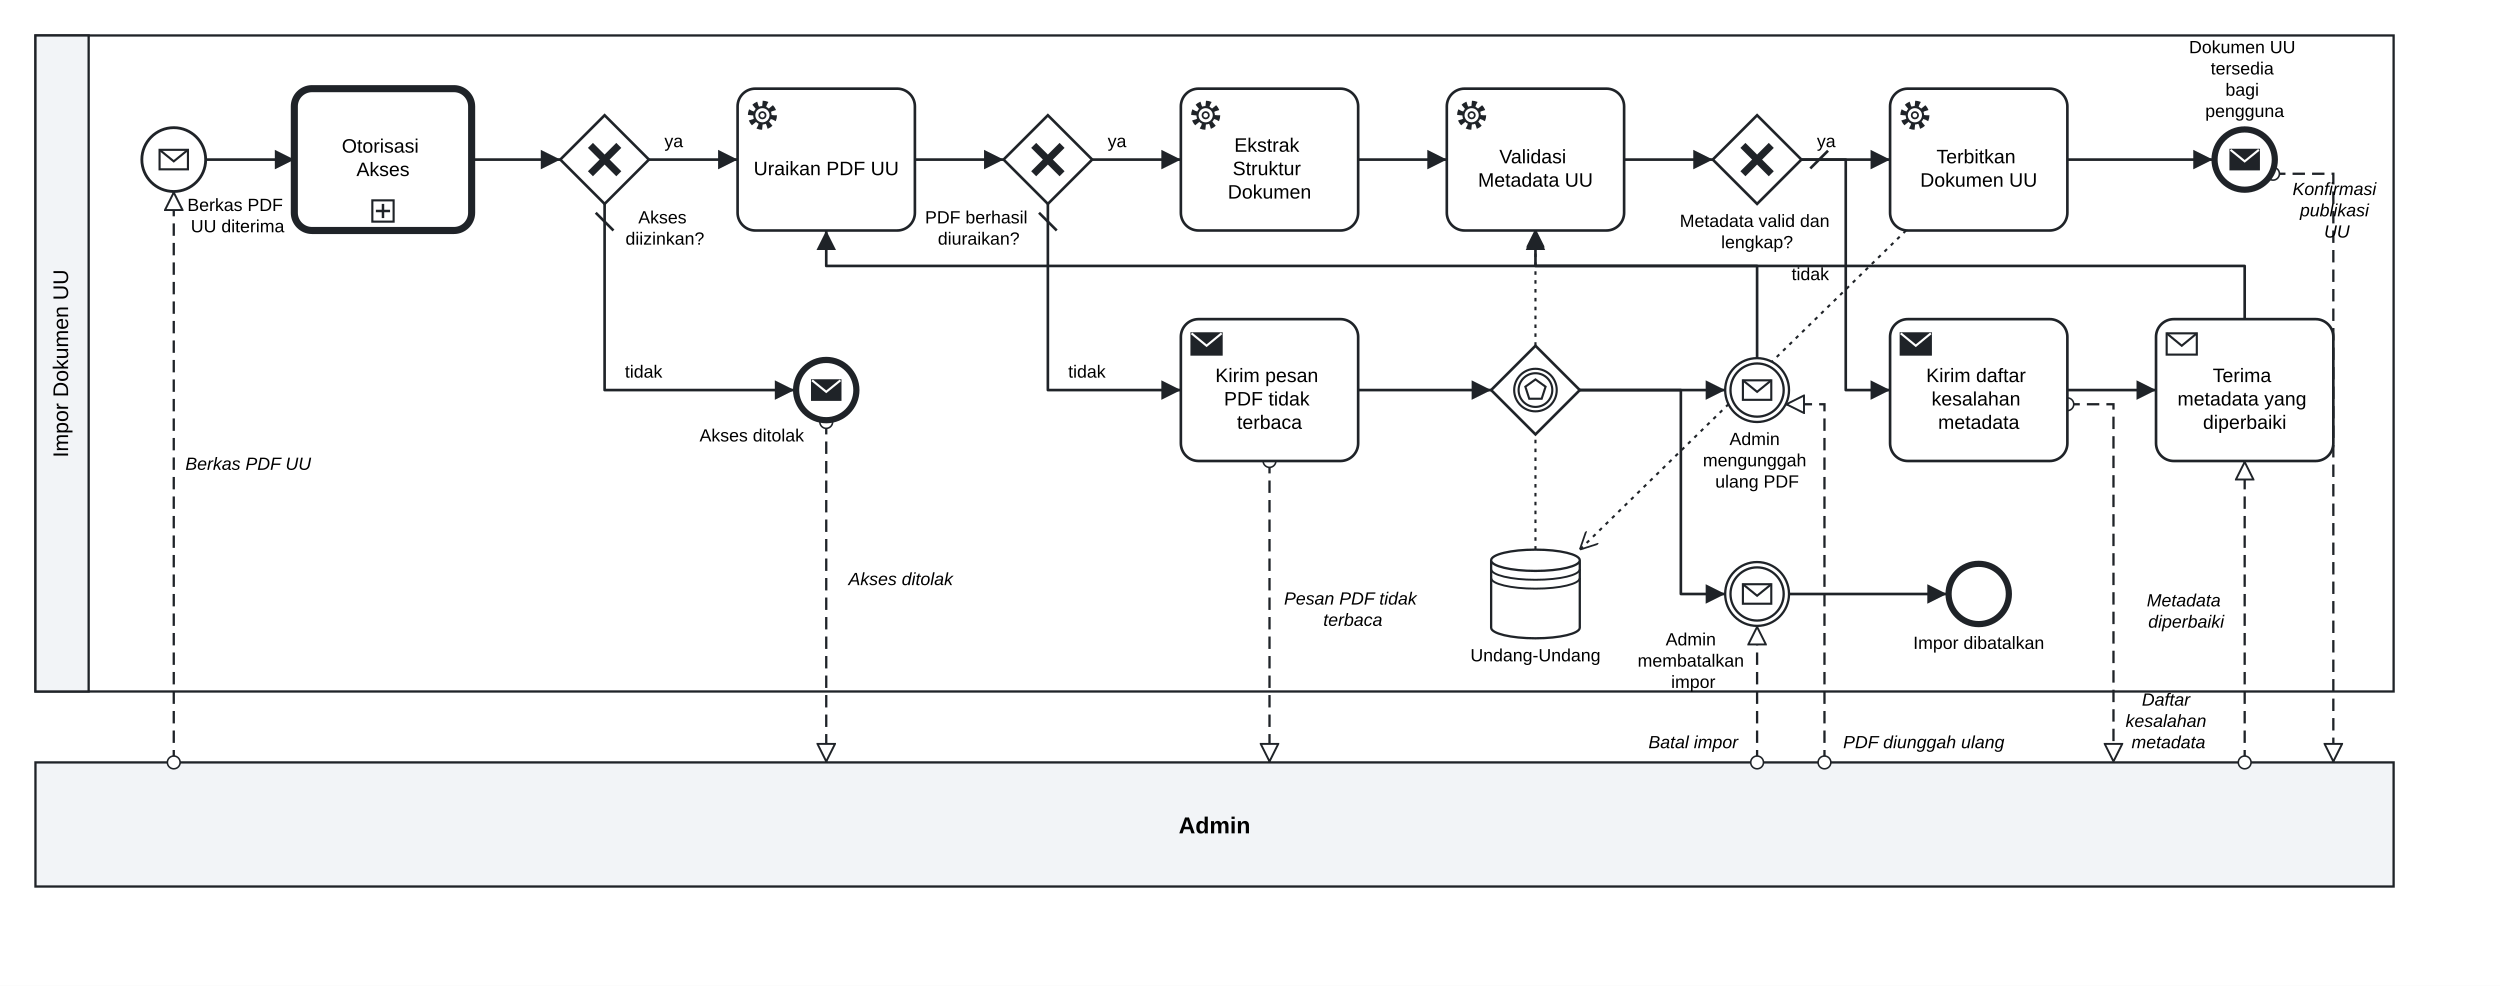
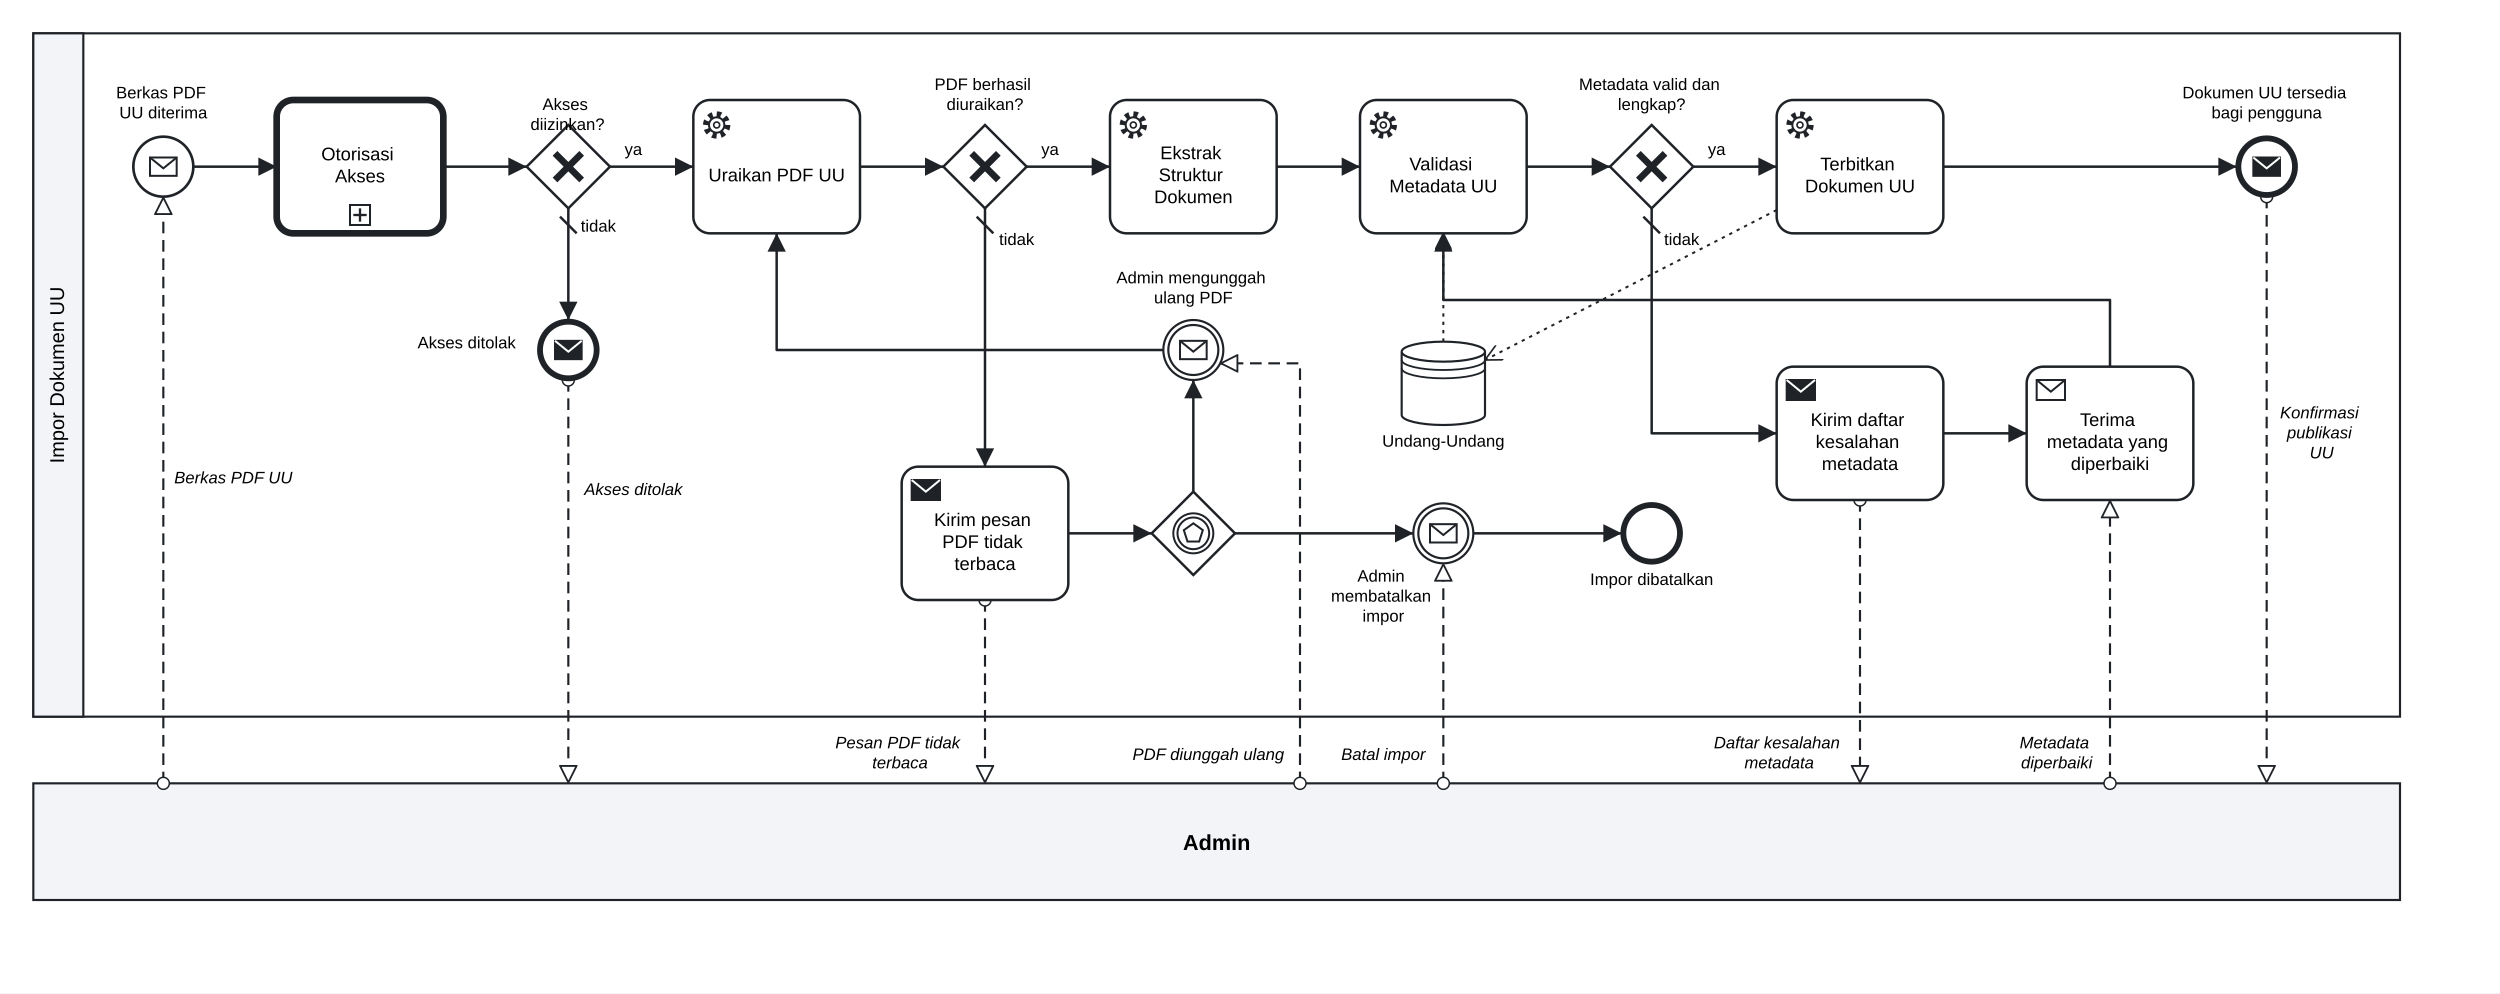
- <svg xmlns="http://www.w3.org/2000/svg" viewBox="-20 -20 1410 556" width="1410" height="556" font-family="Arial, Helvetica, sans-serif" role="img" aria-labelledby="tok-title tok-desc">
+ <svg xmlns="http://www.w3.org/2000/svg" viewBox="140 60 1500 596" width="1500" height="596" font-family="Arial, Helvetica, sans-serif" role="img" aria-labelledby="tok-title tok-desc">
  <defs>
    <marker id="seqEnd" viewBox="0 0 10 10" refX="10" refY="5" markerUnits="userSpaceOnUse" markerWidth="11" markerHeight="11" orient="auto">
      <path d="M0,0 L10,5 L0,10 z" fill="#1f2328" />
    </marker>
    <marker id="msgEnd" viewBox="0 0 10 10" refX="10" refY="5" markerUnits="userSpaceOnUse" markerWidth="11" markerHeight="11" orient="auto">
      <path d="M0.5,0.5 L9.5,5 L0.5,9.5 z" fill="#fff" stroke="#1f2328" />
    </marker>
    <marker id="msgStart" viewBox="0 0 10 10" refX="5" refY="5" markerUnits="userSpaceOnUse" markerWidth="9" markerHeight="9">
      <circle cx="5" cy="5" r="4" fill="#fff" stroke="#1f2328" />
    </marker>
    <marker id="assocEnd" viewBox="0 0 10 10" refX="10" refY="5" markerUnits="userSpaceOnUse" markerWidth="10" markerHeight="10" orient="auto">
      <path d="M0,0 L10,5 L0,10" fill="none" stroke="#1f2328" />
    </marker>
  </defs>
-   <rect x="-20" y="-20" width="1410" height="556" fill="#fff" />
-   <rect x="0.0" y="0.0" width="1330.0" height="370.0" fill="#fff" stroke="#1f2328" stroke-width="1.3" />
-   <rect x="0.0" y="0.0" width="30" height="370.0" fill="#f2f4f7" stroke="#1f2328" stroke-width="1.3" />
-   <g transform="rotate(-90 15.0 185.0)">
-     <text x="15.0" y="185.0" font-size="12" text-anchor="middle" dominant-baseline="middle" transform="translate(0 0.0)">Impor Dokumen UU</text>
+   <rect x="140" y="60" width="1500" height="596" fill="#fff" />
+   <rect x="160.0" y="80.0" width="1420.0" height="410.0" fill="#fff" stroke="#1f2328" stroke-width="1.3" />
+   <rect x="160.0" y="80.0" width="30" height="410.0" fill="#f2f4f7" stroke="#1f2328" stroke-width="1.3" />
+   <g transform="rotate(-90 175.0 285.0)">
+     <text x="175.0" y="285.0" font-size="12" text-anchor="middle" dominant-baseline="middle" transform="translate(0 0.0)">Impor Dokumen UU</text>
  </g>
-   <rect x="0.0" y="410.0" width="1330.0" height="70.0" fill="#f2f4f7" stroke="#1f2328" stroke-width="1.3" />
-   <text x="665.0" y="450.0" font-size="13" text-anchor="middle" font-weight="bold">
-     <tspan x="665.0" dy="0.0">Admin</tspan>
-   </text>
-   <polyline points="78.0,410.0 78.0,88.0" fill="none" stroke="#1f2328" stroke-width="1.3" stroke-dasharray="7 4" marker-start="url(#msgStart)" marker-end="url(#msgEnd)" />
-   <polyline points="446.0,218.0 446.0,410.0" fill="none" stroke="#1f2328" stroke-width="1.3" stroke-dasharray="7 4" marker-start="url(#msgStart)" marker-end="url(#msgEnd)" />
-   <polyline points="696.0,240.0 696.0,410.0" fill="none" stroke="#1f2328" stroke-width="1.3" stroke-dasharray="7 4" marker-start="url(#msgStart)" marker-end="url(#msgEnd)" />
-   <polyline points="1009.0,410.0 1009.0,208.0 987.0,208.0" fill="none" stroke="#1f2328" stroke-width="1.3" stroke-dasharray="7 4" marker-start="url(#msgStart)" marker-end="url(#msgEnd)" />
-   <polyline points="971.0,410.0 971.0,333.0" fill="none" stroke="#1f2328" stroke-width="1.3" stroke-dasharray="7 4" marker-start="url(#msgStart)" marker-end="url(#msgEnd)" />
-   <polyline points="1146.0,208.0 1172.0,208.0 1172.0,410.0" fill="none" stroke="#1f2328" stroke-width="1.3" stroke-dasharray="7 4" marker-start="url(#msgStart)" marker-end="url(#msgEnd)" />
-   <polyline points="1246.0,410.0 1246.0,240.0" fill="none" stroke="#1f2328" stroke-width="1.3" stroke-dasharray="7 4" marker-start="url(#msgStart)" marker-end="url(#msgEnd)" />
-   <polyline points="1262.0,78.0 1296.0,78.0 1296.0,410.0" fill="none" stroke="#1f2328" stroke-width="1.3" stroke-dasharray="7 4" marker-start="url(#msgStart)" marker-end="url(#msgEnd)" />
-   <polyline points="846.0,290.0 846.0,110.0" fill="none" stroke="#1f2328" stroke-width="1.2" stroke-dasharray="2 3" marker-end="url(#assocEnd)" />
-   <polyline points="1055.0,110.0 871.0,290.0" fill="none" stroke="#1f2328" stroke-width="1.2" stroke-dasharray="2 3" marker-end="url(#assocEnd)" />
-   <polyline points="96.0,70.0 146.0,70.0" fill="none" stroke="#1f2328" stroke-width="1.5" stroke-linejoin="round" marker-end="url(#seqEnd)" />
-   <polyline points="246.0,70.0 296.0,70.0" fill="none" stroke="#1f2328" stroke-width="1.5" stroke-linejoin="round" marker-end="url(#seqEnd)" />
-   <polyline points="346.0,70.0 396.0,70.0" fill="none" stroke="#1f2328" stroke-width="1.5" stroke-linejoin="round" marker-end="url(#seqEnd)" />
-   <polyline points="321.0,95.0 321.0,200.0 428.0,200.0" fill="none" stroke="#1f2328" stroke-width="1.5" stroke-linejoin="round" marker-end="url(#seqEnd)" />
-   <line x1="316.0" y1="100.0" x2="326.0" y2="110.0" stroke="#1f2328" stroke-width="1.5" />
-   <polyline points="496.0,70.0 546.0,70.0" fill="none" stroke="#1f2328" stroke-width="1.5" stroke-linejoin="round" marker-end="url(#seqEnd)" />
-   <polyline points="596.0,70.0 646.0,70.0" fill="none" stroke="#1f2328" stroke-width="1.5" stroke-linejoin="round" marker-end="url(#seqEnd)" />
-   <polyline points="571.0,95.0 571.0,200.0 646.0,200.0" fill="none" stroke="#1f2328" stroke-width="1.5" stroke-linejoin="round" marker-end="url(#seqEnd)" />
-   <line x1="566.0" y1="100.0" x2="576.0" y2="110.0" stroke="#1f2328" stroke-width="1.5" />
-   <polyline points="746.0,200.0 821.0,200.0" fill="none" stroke="#1f2328" stroke-width="1.5" stroke-linejoin="round" marker-end="url(#seqEnd)" />
-   <polyline points="871.0,200.0 953.0,200.0" fill="none" stroke="#1f2328" stroke-width="1.5" stroke-linejoin="round" marker-end="url(#seqEnd)" />
-   <polyline points="871.0,200.0 928.0,200.0 928.0,315.0 953.0,315.0" fill="none" stroke="#1f2328" stroke-width="1.5" stroke-linejoin="round" marker-end="url(#seqEnd)" />
-   <polyline points="971.0,182.0 971.0,130.0 446.0,130.0 446.0,110.0" fill="none" stroke="#1f2328" stroke-width="1.5" stroke-linejoin="round" marker-end="url(#seqEnd)" />
-   <polyline points="989.0,315.0 1078.0,315.0" fill="none" stroke="#1f2328" stroke-width="1.5" stroke-linejoin="round" marker-end="url(#seqEnd)" />
-   <polyline points="746.0,70.0 796.0,70.0" fill="none" stroke="#1f2328" stroke-width="1.5" stroke-linejoin="round" marker-end="url(#seqEnd)" />
-   <polyline points="896.0,70.0 946.0,70.0" fill="none" stroke="#1f2328" stroke-width="1.5" stroke-linejoin="round" marker-end="url(#seqEnd)" />
-   <polyline points="996.0,70.0 1046.0,70.0" fill="none" stroke="#1f2328" stroke-width="1.5" stroke-linejoin="round" marker-end="url(#seqEnd)" />
-   <polyline points="996.0,70.0 1021.0,70.0 1021.0,200.0 1046.0,200.0" fill="none" stroke="#1f2328" stroke-width="1.5" stroke-linejoin="round" marker-end="url(#seqEnd)" />
-   <line x1="1001.0" y1="75.0" x2="1011.0" y2="65.0" stroke="#1f2328" stroke-width="1.5" />
-   <polyline points="1146.0,200.0 1196.0,200.0" fill="none" stroke="#1f2328" stroke-width="1.5" stroke-linejoin="round" marker-end="url(#seqEnd)" />
-   <polyline points="1246.0,160.0 1246.0,130.0 846.0,130.0 846.0,110.0" fill="none" stroke="#1f2328" stroke-width="1.5" stroke-linejoin="round" marker-end="url(#seqEnd)" />
-   <polyline points="1146.0,70.0 1228.0,70.0" fill="none" stroke="#1f2328" stroke-width="1.5" stroke-linejoin="round" marker-end="url(#seqEnd)" />
-   <circle cx="78.0" cy="70.0" r="18" fill="#fff" stroke="#1f2328" stroke-width="1.6" />
-   <rect x="70.0" y="64.5" width="16" height="11" fill="#fff" stroke="#1f2328" stroke-width="1.2" />
-   <polyline points="70.0,64.5 78.0,71.0 86.0,64.5" fill="none" stroke="#1f2328" stroke-width="1.2" />
-   <rect x="146.0" y="30.0" width="100.0" height="80.0" rx="10" fill="#fff" stroke="#1f2328" stroke-width="4" />
-   <text x="196.0" y="66.1" font-size="11" text-anchor="middle">
-     <tspan x="196.0" dy="0.0">Otorisasi</tspan>
-     <tspan x="196.0" dy="13.2">Akses</tspan>
-   </text>
-   <rect x="190.0" y="93.0" width="12" height="12" fill="#fff" stroke="#1f2328" stroke-width="1.2" />
-   <path d="M192.0,99.0 h8 M196.0,95.0 v8" stroke="#1f2328" stroke-width="1.4" />
-   <polygon points="321.0,45.0 346.0,70.0 321.0,95.0 296.0,70.0" fill="#fff" stroke="#1f2328" stroke-width="1.5" />
-   <path d="M313.0,62.0 L329.0,78.0 M329.0,62.0 L313.0,78.0" stroke="#1f2328" stroke-width="4" />
-   <circle cx="446.0" cy="200.0" r="17" fill="#fff" stroke="#1f2328" stroke-width="3.5" />
-   <rect x="438.0" y="194.5" width="16" height="11" fill="#1f2328" stroke="#1f2328" stroke-width="1.2" />
-   <polyline points="438.0,194.5 446.0,201.0 454.0,194.5" fill="none" stroke="#fff" stroke-width="1.2" />
-   <rect x="396.0" y="30.0" width="100.0" height="80.0" rx="10" fill="#fff" stroke="#1f2328" stroke-width="1.5" />
-   <circle cx="410.0" cy="45.0" r="6.5" fill="none" stroke="#1f2328" stroke-width="3.4" stroke-dasharray="2.6 2.5" />
-   <circle cx="410.0" cy="45.0" r="4.6" fill="#fff" stroke="#1f2328" stroke-width="1.2" />
-   <circle cx="410.0" cy="45.0" r="1.8" fill="none" stroke="#1f2328" stroke-width="1" />
-   <text x="446.0" y="78.8" font-size="11" text-anchor="middle">
-     <tspan x="446.0" dy="0.0">Uraikan PDF UU</tspan>
-   </text>
-   <polygon points="571.0,45.0 596.0,70.0 571.0,95.0 546.0,70.0" fill="#fff" stroke="#1f2328" stroke-width="1.5" />
-   <path d="M563.0,62.0 L579.0,78.0 M579.0,62.0 L563.0,78.0" stroke="#1f2328" stroke-width="4" />
-   <rect x="646.0" y="160.0" width="100.0" height="80.0" rx="10" fill="#fff" stroke="#1f2328" stroke-width="1.5" />
-   <rect x="652.0" y="168.0" width="17" height="12" fill="#1f2328" stroke="#1f2328" stroke-width="1.2" />
-   <polyline points="652.0,168.0 660.5,175.0 669.0,168.0" fill="none" stroke="#fff" stroke-width="1.2" />
-   <text x="696.0" y="195.5" font-size="11" text-anchor="middle">
-     <tspan x="696.0" dy="0.0">Kirim pesan</tspan>
-     <tspan x="696.0" dy="13.2">PDF tidak</tspan>
-     <tspan x="696.0" dy="13.2">terbaca</tspan>
-   </text>
-   <polygon points="846.0,175.0 871.0,200.0 846.0,225.0 821.0,200.0" fill="#fff" stroke="#1f2328" stroke-width="1.5" />
-   <circle cx="846.0" cy="200.0" r="12" fill="none" stroke="#1f2328" stroke-width="1.2" />
-   <circle cx="846.0" cy="200.0" r="9.5" fill="none" stroke="#1f2328" stroke-width="1.2" />
-   <polygon points="846.0,194.0 851.7,198.1 849.5,204.9 842.5,204.9 840.3,198.1" fill="none" stroke="#1f2328" stroke-width="1.2" />
-   <circle cx="971.0" cy="200.0" r="18" fill="#fff" stroke="#1f2328" stroke-width="1.3" />
-   <circle cx="971.0" cy="200.0" r="15" fill="none" stroke="#1f2328" stroke-width="1.3" />
-   <rect x="963.0" y="194.5" width="16" height="11" fill="#fff" stroke="#1f2328" stroke-width="1.2" />
-   <polyline points="963.0,194.5 971.0,201.0 979.0,194.5" fill="none" stroke="#1f2328" stroke-width="1.2" />
-   <circle cx="971.0" cy="315.0" r="18" fill="#fff" stroke="#1f2328" stroke-width="1.3" />
-   <circle cx="971.0" cy="315.0" r="15" fill="none" stroke="#1f2328" stroke-width="1.3" />
-   <rect x="963.0" y="309.5" width="16" height="11" fill="#fff" stroke="#1f2328" stroke-width="1.2" />
-   <polyline points="963.0,309.5 971.0,316.0 979.0,309.5" fill="none" stroke="#1f2328" stroke-width="1.2" />
-   <circle cx="1096.0" cy="315.0" r="17" fill="#fff" stroke="#1f2328" stroke-width="3.5" />
-   <rect x="646.0" y="30.0" width="100.0" height="80.0" rx="10" fill="#fff" stroke="#1f2328" stroke-width="1.5" />
-   <circle cx="660.0" cy="45.0" r="6.5" fill="none" stroke="#1f2328" stroke-width="3.4" stroke-dasharray="2.6 2.5" />
-   <circle cx="660.0" cy="45.0" r="4.6" fill="#fff" stroke="#1f2328" stroke-width="1.2" />
-   <circle cx="660.0" cy="45.0" r="1.8" fill="none" stroke="#1f2328" stroke-width="1" />
-   <text x="696.0" y="65.6" font-size="11" text-anchor="middle">
-     <tspan x="696.0" dy="0.0">Ekstrak</tspan>
-     <tspan x="696.0" dy="13.2">Struktur</tspan>
-     <tspan x="696.0" dy="13.2">Dokumen</tspan>
-   </text>
-   <rect x="796.0" y="30.0" width="100.0" height="80.0" rx="10" fill="#fff" stroke="#1f2328" stroke-width="1.5" />
-   <circle cx="810.0" cy="45.0" r="6.5" fill="none" stroke="#1f2328" stroke-width="3.4" stroke-dasharray="2.6 2.5" />
-   <circle cx="810.0" cy="45.0" r="4.6" fill="#fff" stroke="#1f2328" stroke-width="1.2" />
-   <circle cx="810.0" cy="45.0" r="1.8" fill="none" stroke="#1f2328" stroke-width="1" />
-   <text x="846.0" y="72.1" font-size="11" text-anchor="middle">
-     <tspan x="846.0" dy="0.0">Validasi</tspan>
-     <tspan x="846.0" dy="13.2">Metadata UU</tspan>
-   </text>
-   <polygon points="971.0,45.0 996.0,70.0 971.0,95.0 946.0,70.0" fill="#fff" stroke="#1f2328" stroke-width="1.5" />
-   <path d="M963.0,62.0 L979.0,78.0 M979.0,62.0 L963.0,78.0" stroke="#1f2328" stroke-width="4" />
-   <rect x="1046.0" y="160.0" width="100.0" height="80.0" rx="10" fill="#fff" stroke="#1f2328" stroke-width="1.5" />
-   <rect x="1052.0" y="168.0" width="17" height="12" fill="#1f2328" stroke="#1f2328" stroke-width="1.2" />
-   <polyline points="1052.0,168.0 1060.5,175.0 1069.0,168.0" fill="none" stroke="#fff" stroke-width="1.2" />
-   <text x="1096.0" y="195.5" font-size="11" text-anchor="middle">
-     <tspan x="1096.0" dy="0.0">Kirim daftar</tspan>
-     <tspan x="1096.0" dy="13.2">kesalahan</tspan>
-     <tspan x="1096.0" dy="13.2">metadata</tspan>
-   </text>
-   <rect x="1196.0" y="160.0" width="100.0" height="80.0" rx="10" fill="#fff" stroke="#1f2328" stroke-width="1.5" />
-   <rect x="1202.0" y="168.0" width="17" height="12" fill="#fff" stroke="#1f2328" stroke-width="1.2" />
-   <polyline points="1202.0,168.0 1210.5,175.0 1219.0,168.0" fill="none" stroke="#1f2328" stroke-width="1.2" />
-   <text x="1246.0" y="195.5" font-size="11" text-anchor="middle">
-     <tspan x="1246.0" dy="0.0">Terima</tspan>
-     <tspan x="1246.0" dy="13.2">metadata yang</tspan>
-     <tspan x="1246.0" dy="13.2">diperbaiki</tspan>
-   </text>
-   <rect x="1046.0" y="30.0" width="100.0" height="80.0" rx="10" fill="#fff" stroke="#1f2328" stroke-width="1.5" />
-   <circle cx="1060.0" cy="45.0" r="6.5" fill="none" stroke="#1f2328" stroke-width="3.4" stroke-dasharray="2.6 2.5" />
-   <circle cx="1060.0" cy="45.0" r="4.6" fill="#fff" stroke="#1f2328" stroke-width="1.2" />
-   <circle cx="1060.0" cy="45.0" r="1.8" fill="none" stroke="#1f2328" stroke-width="1" />
-   <text x="1096.0" y="72.1" font-size="11" text-anchor="middle">
-     <tspan x="1096.0" dy="0.0">Terbitkan</tspan>
-     <tspan x="1096.0" dy="13.2">Dokumen UU</tspan>
-   </text>
-   <circle cx="1246.0" cy="70.0" r="17" fill="#fff" stroke="#1f2328" stroke-width="3.5" />
-   <rect x="1238.0" y="64.5" width="16" height="11" fill="#1f2328" stroke="#1f2328" stroke-width="1.2" />
-   <polyline points="1238.0,64.5 1246.0,71.0 1254.0,64.5" fill="none" stroke="#fff" stroke-width="1.2" />
-   <path d="M821.0,296.0 a25.0,6 0 0 0 50.0,0 a25.0,6 0 0 0 -50.0,0 v38.0 a25.0,6 0 0 0 50.0,0 v-38.0" fill="#fff" stroke="#1f2328" stroke-width="1.3" />
-   <path d="M821.0,301.0 a25.0,6 0 0 0 50.0,0 M821.0,306.0 a25.0,6 0 0 0 50.0,0" fill="none" stroke="#1f2328" stroke-width="1.1" />
-   <text x="120.0" y="245.0" font-size="10" text-anchor="middle" font-style="italic">
-     <tspan x="120.0" dy="0.0">Berkas PDF UU</tspan>
-   </text>
-   <text x="488.0" y="310.0" font-size="10" text-anchor="middle" font-style="italic">
-     <tspan x="488.0" dy="0.0">Akses ditolak</tspan>
-   </text>
-   <text x="743.0" y="321.0" font-size="10" text-anchor="middle" font-style="italic">
-     <tspan x="743.0" dy="0.0">Pesan PDF tidak</tspan>
-     <tspan x="743.0" dy="12.0">terbaca</tspan>
-   </text>
-   <text x="1065.0" y="402.0" font-size="10" text-anchor="middle" font-style="italic">
-     <tspan x="1065.0" dy="0.0">PDF diunggah ulang</tspan>
-   </text>
-   <text x="935.0" y="402.0" font-size="10" text-anchor="middle" font-style="italic">
-     <tspan x="935.0" dy="0.0">Batal impor</tspan>
-   </text>
-   <text x="1203.0" y="378.0" font-size="10" text-anchor="middle" font-style="italic">
-     <tspan x="1203.0" dy="0.0">Daftar</tspan>
-     <tspan x="1203.0" dy="12.0">kesalahan</tspan>
-     <tspan x="1203.0" dy="12.0">metadata</tspan>
-   </text>
-   <text x="1213.0" y="322.0" font-size="10" text-anchor="middle" font-style="italic">
-     <tspan x="1213.0" dy="0.0">Metadata</tspan>
-     <tspan x="1213.0" dy="12.0">diperbaiki</tspan>
-   </text>
-   <text x="1298.0" y="90.0" font-size="10" text-anchor="middle" font-style="italic">
-     <tspan x="1298.0" dy="0.0">Konfirmasi</tspan>
-     <tspan x="1298.0" dy="12.0">publikasi</tspan>
-     <tspan x="1298.0" dy="12.0">UU</tspan>
-   </text>
-   <text x="360.0" y="63.0" font-size="10" text-anchor="middle">
-     <tspan x="360.0" dy="0.0">ya</tspan>
-   </text>
-   <text x="343.0" y="193.0" font-size="10" text-anchor="middle">
-     <tspan x="343.0" dy="0.0">tidak</tspan>
-   </text>
-   <text x="610.0" y="63.0" font-size="10" text-anchor="middle">
-     <tspan x="610.0" dy="0.0">ya</tspan>
-   </text>
-   <text x="593.0" y="193.0" font-size="10" text-anchor="middle">
-     <tspan x="593.0" dy="0.0">tidak</tspan>
-   </text>
-   <text x="1010.0" y="63.0" font-size="10" text-anchor="middle">
-     <tspan x="1010.0" dy="0.0">ya</tspan>
-   </text>
-   <text x="1001.0" y="138.0" font-size="10" text-anchor="middle">
-     <tspan x="1001.0" dy="0.0">tidak</tspan>
-   </text>
-   <text x="114.0" y="99.0" font-size="10" text-anchor="middle">
-     <tspan x="114.0" dy="0.0">Berkas PDF</tspan>
-     <tspan x="114.0" dy="12.0">UU diterima</tspan>
-   </text>
-   <text x="355.0" y="106.0" font-size="10" text-anchor="middle">
-     <tspan x="355.0" dy="0.0">Akses</tspan>
-     <tspan x="355.0" dy="12.0">diizinkan?</tspan>
-   </text>
-   <text x="404.0" y="229.0" font-size="10" text-anchor="middle">
-     <tspan x="404.0" dy="0.0">Akses ditolak</tspan>
-   </text>
-   <text x="532.0" y="106.0" font-size="10" text-anchor="middle">
-     <tspan x="532.0" dy="0.0">PDF berhasil</tspan>
-     <tspan x="532.0" dy="12.0">diuraikan?</tspan>
-   </text>
-   <text x="971.0" y="231.0" font-size="10" text-anchor="middle">
-     <tspan x="971.0" dy="0.0">Admin</tspan>
-     <tspan x="971.0" dy="12.0">mengunggah</tspan>
-     <tspan x="971.0" dy="12.0">ulang PDF</tspan>
-   </text>
-   <text x="935.0" y="344.0" font-size="10" text-anchor="middle">
-     <tspan x="935.0" dy="0.0">Admin</tspan>
-     <tspan x="935.0" dy="12.0">membatalkan</tspan>
-     <tspan x="935.0" dy="12.0">impor</tspan>
-   </text>
-   <text x="1096.0" y="346.0" font-size="10" text-anchor="middle">
-     <tspan x="1096.0" dy="0.0">Impor dibatalkan</tspan>
-   </text>
-   <text x="971.0" y="108.0" font-size="10" text-anchor="middle">
-     <tspan x="971.0" dy="0.0">Metadata valid dan</tspan>
-     <tspan x="971.0" dy="12.0">lengkap?</tspan>
-   </text>
-   <text x="1246.0" y="10.0" font-size="10" text-anchor="middle">
-     <tspan x="1246.0" dy="0.0">Dokumen UU</tspan>
-     <tspan x="1246.0" dy="12.0">tersedia</tspan>
-     <tspan x="1246.0" dy="12.0">bagi</tspan>
-     <tspan x="1246.0" dy="12.0">pengguna</tspan>
-   </text>
-   <text x="846.0" y="353.0" font-size="10" text-anchor="middle">
-     <tspan x="846.0" dy="0.0">Undang-Undang</tspan>
+   <rect x="160.0" y="530.0" width="1420.0" height="70.0" fill="#f2f4f7" stroke="#1f2328" stroke-width="1.3" />
+   <text x="870.0" y="570.0" font-size="13" text-anchor="middle" font-weight="bold">
+     <tspan x="870.0" dy="0.0">Admin</tspan>
+   </text>
+   <polyline points="238.0,530.0 238.0,178.0" fill="none" stroke="#1f2328" stroke-width="1.3" stroke-dasharray="7 4" marker-start="url(#msgStart)" marker-end="url(#msgEnd)" />
+   <polyline points="481.0,288.0 481.0,530.0" fill="none" stroke="#1f2328" stroke-width="1.3" stroke-dasharray="7 4" marker-start="url(#msgStart)" marker-end="url(#msgEnd)" />
+   <polyline points="731.0,420.0 731.0,530.0" fill="none" stroke="#1f2328" stroke-width="1.3" stroke-dasharray="7 4" marker-start="url(#msgStart)" marker-end="url(#msgEnd)" />
+   <polyline points="920.0,530.0 920.0,278.0 872.0,278.0" fill="none" stroke="#1f2328" stroke-width="1.3" stroke-dasharray="7 4" marker-start="url(#msgStart)" marker-end="url(#msgEnd)" />
+   <polyline points="1006.0,530.0 1006.0,398.0" fill="none" stroke="#1f2328" stroke-width="1.3" stroke-dasharray="7 4" marker-start="url(#msgStart)" marker-end="url(#msgEnd)" />
+   <polyline points="1256.0,360.0 1256.0,530.0" fill="none" stroke="#1f2328" stroke-width="1.3" stroke-dasharray="7 4" marker-start="url(#msgStart)" marker-end="url(#msgEnd)" />
+   <polyline points="1406.0,530.0 1406.0,360.0" fill="none" stroke="#1f2328" stroke-width="1.3" stroke-dasharray="7 4" marker-start="url(#msgStart)" marker-end="url(#msgEnd)" />
+   <polyline points="1500.0,178.0 1500.0,530.0" fill="none" stroke="#1f2328" stroke-width="1.3" stroke-dasharray="7 4" marker-start="url(#msgStart)" marker-end="url(#msgEnd)" />
+   <polyline points="1006.0,265.0 1006.0,200.0" fill="none" stroke="#1f2328" stroke-width="1.2" stroke-dasharray="2 3" marker-end="url(#assocEnd)" />
+   <polyline points="1206.0,186.0 1031.0,276.0" fill="none" stroke="#1f2328" stroke-width="1.2" stroke-dasharray="2 3" marker-end="url(#assocEnd)" />
+   <polyline points="1131.0,185.0 1131.0,320.0 1206.0,320.0" fill="none" stroke="#1f2328" stroke-width="1.5" stroke-linejoin="round" marker-end="url(#seqEnd)" />
+   <line x1="1126.0" y1="190.0" x2="1136.0" y2="200.0" stroke="#1f2328" stroke-width="1.5" />
+   <polyline points="1306.0,320.0 1356.0,320.0" fill="none" stroke="#1f2328" stroke-width="1.5" stroke-linejoin="round" marker-end="url(#seqEnd)" />
+   <polyline points="1406.0,280.0 1406.0,240.0 1006.0,240.0 1006.0,200.0" fill="none" stroke="#1f2328" stroke-width="1.5" stroke-linejoin="round" marker-end="url(#seqEnd)" />
+   <polyline points="256.0,160.0 306.0,160.0" fill="none" stroke="#1f2328" stroke-width="1.5" stroke-linejoin="round" marker-end="url(#seqEnd)" />
+   <polyline points="406.0,160.0 456.0,160.0" fill="none" stroke="#1f2328" stroke-width="1.5" stroke-linejoin="round" marker-end="url(#seqEnd)" />
+   <polyline points="506.0,160.0 556.0,160.0" fill="none" stroke="#1f2328" stroke-width="1.5" stroke-linejoin="round" marker-end="url(#seqEnd)" />
+   <polyline points="481.0,185.0 481.0,252.0" fill="none" stroke="#1f2328" stroke-width="1.5" stroke-linejoin="round" marker-end="url(#seqEnd)" />
+   <line x1="476.0" y1="190.0" x2="486.0" y2="200.0" stroke="#1f2328" stroke-width="1.5" />
+   <polyline points="838.0,270.0 606.0,270.0 606.0,200.0" fill="none" stroke="#1f2328" stroke-width="1.5" stroke-linejoin="round" marker-end="url(#seqEnd)" />
+   <polyline points="656.0,160.0 706.0,160.0" fill="none" stroke="#1f2328" stroke-width="1.5" stroke-linejoin="round" marker-end="url(#seqEnd)" />
+   <polyline points="906.0,160.0 956.0,160.0" fill="none" stroke="#1f2328" stroke-width="1.5" stroke-linejoin="round" marker-end="url(#seqEnd)" />
+   <polyline points="1056.0,160.0 1106.0,160.0" fill="none" stroke="#1f2328" stroke-width="1.5" stroke-linejoin="round" marker-end="url(#seqEnd)" />
+   <polyline points="1156.0,160.0 1206.0,160.0" fill="none" stroke="#1f2328" stroke-width="1.5" stroke-linejoin="round" marker-end="url(#seqEnd)" />
+   <polyline points="1306.0,160.0 1482.0,160.0" fill="none" stroke="#1f2328" stroke-width="1.5" stroke-linejoin="round" marker-end="url(#seqEnd)" />
+   <polyline points="756.0,160.0 806.0,160.0" fill="none" stroke="#1f2328" stroke-width="1.5" stroke-linejoin="round" marker-end="url(#seqEnd)" />
+   <polyline points="731.0,185.0 731.0,340.0" fill="none" stroke="#1f2328" stroke-width="1.5" stroke-linejoin="round" marker-end="url(#seqEnd)" />
+   <line x1="726.0" y1="190.0" x2="736.0" y2="200.0" stroke="#1f2328" stroke-width="1.5" />
+   <polyline points="856.0,355.0 856.0,288.0" fill="none" stroke="#1f2328" stroke-width="1.5" stroke-linejoin="round" marker-end="url(#seqEnd)" />
+   <polyline points="781.0,380.0 831.0,380.0" fill="none" stroke="#1f2328" stroke-width="1.5" stroke-linejoin="round" marker-end="url(#seqEnd)" />
+   <polyline points="881.0,380.0 988.0,380.0" fill="none" stroke="#1f2328" stroke-width="1.5" stroke-linejoin="round" marker-end="url(#seqEnd)" />
+   <polyline points="1024.0,380.0 1113.0,380.0" fill="none" stroke="#1f2328" stroke-width="1.5" stroke-linejoin="round" marker-end="url(#seqEnd)" />
+   <rect x="1206.0" y="280.0" width="100.0" height="80.0" rx="10" fill="#fff" stroke="#1f2328" stroke-width="1.5" />
+   <rect x="1212.0" y="288.0" width="17" height="12" fill="#1f2328" stroke="#1f2328" stroke-width="1.2" />
+   <polyline points="1212.0,288.0 1220.5,295.0 1229.0,288.0" fill="none" stroke="#fff" stroke-width="1.2" />
+   <text x="1256.0" y="315.6" font-size="11" text-anchor="middle">
+     <tspan x="1256.0" dy="0.0">Kirim daftar</tspan>
+     <tspan x="1256.0" dy="13.2">kesalahan</tspan>
+     <tspan x="1256.0" dy="13.2">metadata</tspan>
+   </text>
+   <rect x="1356.0" y="280.0" width="100.0" height="80.0" rx="10" fill="#fff" stroke="#1f2328" stroke-width="1.5" />
+   <rect x="1362.0" y="288.0" width="17" height="12" fill="#fff" stroke="#1f2328" stroke-width="1.2" />
+   <polyline points="1362.0,288.0 1370.5,295.0 1379.0,288.0" fill="none" stroke="#1f2328" stroke-width="1.2" />
+   <text x="1406.0" y="315.6" font-size="11" text-anchor="middle">
+     <tspan x="1406.0" dy="0.0">Terima</tspan>
+     <tspan x="1406.0" dy="13.2">metadata yang</tspan>
+     <tspan x="1406.0" dy="13.2">diperbaiki</tspan>
+   </text>
+   <circle cx="238.0" cy="160.0" r="18" fill="#fff" stroke="#1f2328" stroke-width="1.6" />
+   <rect x="230.0" y="154.5" width="16" height="11" fill="#fff" stroke="#1f2328" stroke-width="1.2" />
+   <polyline points="230.0,154.5 238.0,161.0 246.0,154.5" fill="none" stroke="#1f2328" stroke-width="1.2" />
+   <rect x="306.0" y="120.0" width="100.0" height="80.0" rx="10" fill="#fff" stroke="#1f2328" stroke-width="4" />
+   <text x="356.0" y="156.2" font-size="11" text-anchor="middle">
+     <tspan x="356.0" dy="0.0">Otorisasi</tspan>
+     <tspan x="356.0" dy="13.2">Akses</tspan>
+   </text>
+   <rect x="350.0" y="183.0" width="12" height="12" fill="#fff" stroke="#1f2328" stroke-width="1.2" />
+   <path d="M352.0,189.0 h8 M356.0,185.0 v8" stroke="#1f2328" stroke-width="1.4" />
+   <polygon points="481.0,135.0 506.0,160.0 481.0,185.0 456.0,160.0" fill="#fff" stroke="#1f2328" stroke-width="1.5" />
+   <path d="M473.0,152.0 L489.0,168.0 M489.0,152.0 L473.0,168.0" stroke="#1f2328" stroke-width="4" />
+   <rect x="556.0" y="120.0" width="100.0" height="80.0" rx="10" fill="#fff" stroke="#1f2328" stroke-width="1.5" />
+   <circle cx="570.0" cy="135.0" r="6.5" fill="none" stroke="#1f2328" stroke-width="3.4" stroke-dasharray="2.6 2.5" />
+   <circle cx="570.0" cy="135.0" r="4.6" fill="#fff" stroke="#1f2328" stroke-width="1.2" />
+   <circle cx="570.0" cy="135.0" r="1.8" fill="none" stroke="#1f2328" stroke-width="1" />
+   <text x="606.0" y="168.8" font-size="11" text-anchor="middle">
+     <tspan x="606.0" dy="0.0">Uraikan PDF UU</tspan>
+   </text>
+   <rect x="956.0" y="120.0" width="100.0" height="80.0" rx="10" fill="#fff" stroke="#1f2328" stroke-width="1.5" />
+   <circle cx="970.0" cy="135.0" r="6.5" fill="none" stroke="#1f2328" stroke-width="3.4" stroke-dasharray="2.6 2.5" />
+   <circle cx="970.0" cy="135.0" r="4.6" fill="#fff" stroke="#1f2328" stroke-width="1.2" />
+   <circle cx="970.0" cy="135.0" r="1.8" fill="none" stroke="#1f2328" stroke-width="1" />
+   <text x="1006.0" y="162.2" font-size="11" text-anchor="middle">
+     <tspan x="1006.0" dy="0.0">Validasi</tspan>
+     <tspan x="1006.0" dy="13.2">Metadata UU</tspan>
+   </text>
+   <polygon points="1131.0,135.0 1156.0,160.0 1131.0,185.0 1106.0,160.0" fill="#fff" stroke="#1f2328" stroke-width="1.5" />
+   <path d="M1123.0,152.0 L1139.0,168.0 M1139.0,152.0 L1123.0,168.0" stroke="#1f2328" stroke-width="4" />
+   <rect x="1206.0" y="120.0" width="100.0" height="80.0" rx="10" fill="#fff" stroke="#1f2328" stroke-width="1.5" />
+   <circle cx="1220.0" cy="135.0" r="6.5" fill="none" stroke="#1f2328" stroke-width="3.4" stroke-dasharray="2.6 2.5" />
+   <circle cx="1220.0" cy="135.0" r="4.6" fill="#fff" stroke="#1f2328" stroke-width="1.2" />
+   <circle cx="1220.0" cy="135.0" r="1.8" fill="none" stroke="#1f2328" stroke-width="1" />
+   <text x="1256.0" y="162.2" font-size="11" text-anchor="middle">
+     <tspan x="1256.0" dy="0.0">Terbitkan</tspan>
+     <tspan x="1256.0" dy="13.2">Dokumen UU</tspan>
+   </text>
+   <polygon points="731.0,135.0 756.0,160.0 731.0,185.0 706.0,160.0" fill="#fff" stroke="#1f2328" stroke-width="1.5" />
+   <path d="M723.0,152.0 L739.0,168.0 M739.0,152.0 L723.0,168.0" stroke="#1f2328" stroke-width="4" />
+   <rect x="806.0" y="120.0" width="100.0" height="80.0" rx="10" fill="#fff" stroke="#1f2328" stroke-width="1.5" />
+   <circle cx="820.0" cy="135.0" r="6.5" fill="none" stroke="#1f2328" stroke-width="3.4" stroke-dasharray="2.6 2.5" />
+   <circle cx="820.0" cy="135.0" r="4.6" fill="#fff" stroke="#1f2328" stroke-width="1.2" />
+   <circle cx="820.0" cy="135.0" r="1.8" fill="none" stroke="#1f2328" stroke-width="1" />
+   <text x="856.0" y="155.5" font-size="11" text-anchor="middle">
+     <tspan x="856.0" dy="0.0">Ekstrak</tspan>
+     <tspan x="856.0" dy="13.2">Struktur</tspan>
+     <tspan x="856.0" dy="13.2">Dokumen</tspan>
+   </text>
+   <circle cx="856.0" cy="270.0" r="18" fill="#fff" stroke="#1f2328" stroke-width="1.3" />
+   <circle cx="856.0" cy="270.0" r="15" fill="none" stroke="#1f2328" stroke-width="1.3" />
+   <rect x="848.0" y="264.5" width="16" height="11" fill="#fff" stroke="#1f2328" stroke-width="1.2" />
+   <polyline points="848.0,264.5 856.0,271.0 864.0,264.5" fill="none" stroke="#1f2328" stroke-width="1.2" />
+   <rect x="681.0" y="340.0" width="100.0" height="80.0" rx="10" fill="#fff" stroke="#1f2328" stroke-width="1.5" />
+   <rect x="687.0" y="348.0" width="17" height="12" fill="#1f2328" stroke="#1f2328" stroke-width="1.2" />
+   <polyline points="687.0,348.0 695.5,355.0 704.0,348.0" fill="none" stroke="#fff" stroke-width="1.2" />
+   <text x="731.0" y="375.6" font-size="11" text-anchor="middle">
+     <tspan x="731.0" dy="0.0">Kirim pesan</tspan>
+     <tspan x="731.0" dy="13.2">PDF tidak</tspan>
+     <tspan x="731.0" dy="13.2">terbaca</tspan>
+   </text>
+   <polygon points="856.0,355.0 881.0,380.0 856.0,405.0 831.0,380.0" fill="#fff" stroke="#1f2328" stroke-width="1.5" />
+   <circle cx="856.0" cy="380.0" r="12" fill="none" stroke="#1f2328" stroke-width="1.2" />
+   <circle cx="856.0" cy="380.0" r="9.5" fill="none" stroke="#1f2328" stroke-width="1.2" />
+   <polygon points="856.0,374.0 861.7,378.1 859.5,384.9 852.5,384.9 850.3,378.1" fill="none" stroke="#1f2328" stroke-width="1.2" />
+   <circle cx="1006.0" cy="380.0" r="18" fill="#fff" stroke="#1f2328" stroke-width="1.3" />
+   <circle cx="1006.0" cy="380.0" r="15" fill="none" stroke="#1f2328" stroke-width="1.3" />
+   <rect x="998.0" y="374.5" width="16" height="11" fill="#fff" stroke="#1f2328" stroke-width="1.2" />
+   <polyline points="998.0,374.5 1006.0,381.0 1014.0,374.5" fill="none" stroke="#1f2328" stroke-width="1.2" />
+   <circle cx="1131.0" cy="380.0" r="17" fill="#fff" stroke="#1f2328" stroke-width="3.5" />
+   <circle cx="1500.0" cy="160.0" r="17" fill="#fff" stroke="#1f2328" stroke-width="3.5" />
+   <rect x="1492.0" y="154.5" width="16" height="11" fill="#1f2328" stroke="#1f2328" stroke-width="1.2" />
+   <polyline points="1492.0,154.5 1500.0,161.0 1508.0,154.5" fill="none" stroke="#fff" stroke-width="1.2" />
+   <circle cx="481.0" cy="270.0" r="17" fill="#fff" stroke="#1f2328" stroke-width="3.5" />
+   <rect x="473.0" y="264.5" width="16" height="11" fill="#1f2328" stroke="#1f2328" stroke-width="1.2" />
+   <polyline points="473.0,264.5 481.0,271.0 489.0,264.5" fill="none" stroke="#fff" stroke-width="1.2" />
+   <path d="M981.0,271.0 a25.0,6 0 0 0 50.0,0 a25.0,6 0 0 0 -50.0,0 v38.0 a25.0,6 0 0 0 50.0,0 v-38.0" fill="#fff" stroke="#1f2328" stroke-width="1.3" />
+   <path d="M981.0,276.0 a25.0,6 0 0 0 50.0,0 M981.0,281.0 a25.0,6 0 0 0 50.0,0" fill="none" stroke="#1f2328" stroke-width="1.1" />
+   <text x="280.0" y="350.0" font-size="10" text-anchor="middle" font-style="italic">
+     <tspan x="280.0" dy="0.0">Berkas PDF UU</tspan>
+   </text>
+   <text x="520.0" y="357.0" font-size="10" text-anchor="middle" font-style="italic">
+     <tspan x="520.0" dy="0.0">Akses ditolak</tspan>
+   </text>
+   <text x="680.0" y="509.0" font-size="10" text-anchor="middle" font-style="italic">
+     <tspan x="680.0" dy="0.0">Pesan PDF tidak</tspan>
+     <tspan x="680.0" dy="12.0">terbaca</tspan>
+   </text>
+   <text x="865.0" y="516.0" font-size="10" text-anchor="middle" font-style="italic">
+     <tspan x="865.0" dy="0.0">PDF diunggah ulang</tspan>
+   </text>
+   <text x="970.0" y="516.0" font-size="10" text-anchor="middle" font-style="italic">
+     <tspan x="970.0" dy="0.0">Batal impor</tspan>
+   </text>
+   <text x="1207.5" y="509.0" font-size="10" text-anchor="middle" font-style="italic">
+     <tspan x="1207.5" dy="0.0">Daftar kesalahan</tspan>
+     <tspan x="1207.5" dy="12.0">metadata</tspan>
+   </text>
+   <text x="1374.0" y="509.0" font-size="10" text-anchor="middle" font-style="italic">
+     <tspan x="1374.0" dy="0.0">Metadata</tspan>
+     <tspan x="1374.0" dy="12.0">diperbaiki</tspan>
+   </text>
+   <text x="1533.0" y="311.0" font-size="10" text-anchor="middle" font-style="italic">
+     <tspan x="1533.0" dy="0.0">Konfirmasi</tspan>
+     <tspan x="1533.0" dy="12.0">publikasi</tspan>
+     <tspan x="1533.0" dy="12.0">UU</tspan>
+   </text>
+   <text x="1149.0" y="207.0" font-size="10" text-anchor="middle">
+     <tspan x="1149.0" dy="0.0">tidak</tspan>
+   </text>
+   <text x="520.0" y="153.0" font-size="10" text-anchor="middle">
+     <tspan x="520.0" dy="0.0">ya</tspan>
+   </text>
+   <text x="499.0" y="199.0" font-size="10" text-anchor="middle">
+     <tspan x="499.0" dy="0.0">tidak</tspan>
+   </text>
+   <text x="1170.0" y="153.0" font-size="10" text-anchor="middle">
+     <tspan x="1170.0" dy="0.0">ya</tspan>
+   </text>
+   <text x="770.0" y="153.0" font-size="10" text-anchor="middle">
+     <tspan x="770.0" dy="0.0">ya</tspan>
+   </text>
+   <text x="750.0" y="207.0" font-size="10" text-anchor="middle">
+     <tspan x="750.0" dy="0.0">tidak</tspan>
+   </text>
+   <text x="238.0" y="119.0" font-size="10" text-anchor="middle">
+     <tspan x="238.0" dy="0.0">Berkas PDF</tspan>
+     <tspan x="238.0" dy="12.0">UU diterima</tspan>
+   </text>
+   <text x="480.5" y="126.0" font-size="10" text-anchor="middle">
+     <tspan x="480.5" dy="0.0">Akses</tspan>
+     <tspan x="480.5" dy="12.0">diizinkan?</tspan>
+   </text>
+   <text x="1131.0" y="114.0" font-size="10" text-anchor="middle">
+     <tspan x="1131.0" dy="0.0">Metadata valid dan</tspan>
+     <tspan x="1131.0" dy="12.0">lengkap?</tspan>
+   </text>
+   <text x="731.0" y="114.0" font-size="10" text-anchor="middle">
+     <tspan x="731.0" dy="0.0">PDF berhasil</tspan>
+     <tspan x="731.0" dy="12.0">diuraikan?</tspan>
+   </text>
+   <text x="856.0" y="230.0" font-size="10" text-anchor="middle">
+     <tspan x="856.0" dy="0.0">Admin mengunggah</tspan>
+     <tspan x="856.0" dy="12.0">ulang PDF</tspan>
+   </text>
+   <text x="970.0" y="409.0" font-size="10" text-anchor="middle">
+     <tspan x="970.0" dy="0.0">Admin</tspan>
+     <tspan x="970.0" dy="12.0">membatalkan</tspan>
+     <tspan x="970.0" dy="12.0">impor</tspan>
+   </text>
+   <text x="1131.0" y="411.0" font-size="10" text-anchor="middle">
+     <tspan x="1131.0" dy="0.0">Impor dibatalkan</tspan>
+   </text>
+   <text x="1500.0" y="119.0" font-size="10" text-anchor="middle">
+     <tspan x="1500.0" dy="0.0">Dokumen UU tersedia</tspan>
+     <tspan x="1500.0" dy="12.0">bagi pengguna</tspan>
+   </text>
+   <text x="420.0" y="269.0" font-size="10" text-anchor="middle">
+     <tspan x="420.0" dy="0.0">Akses ditolak</tspan>
+   </text>
+   <text x="1006.0" y="328.0" font-size="10" text-anchor="middle">
+     <tspan x="1006.0" dy="0.0">Undang-Undang</tspan>
  </text>
</svg>
